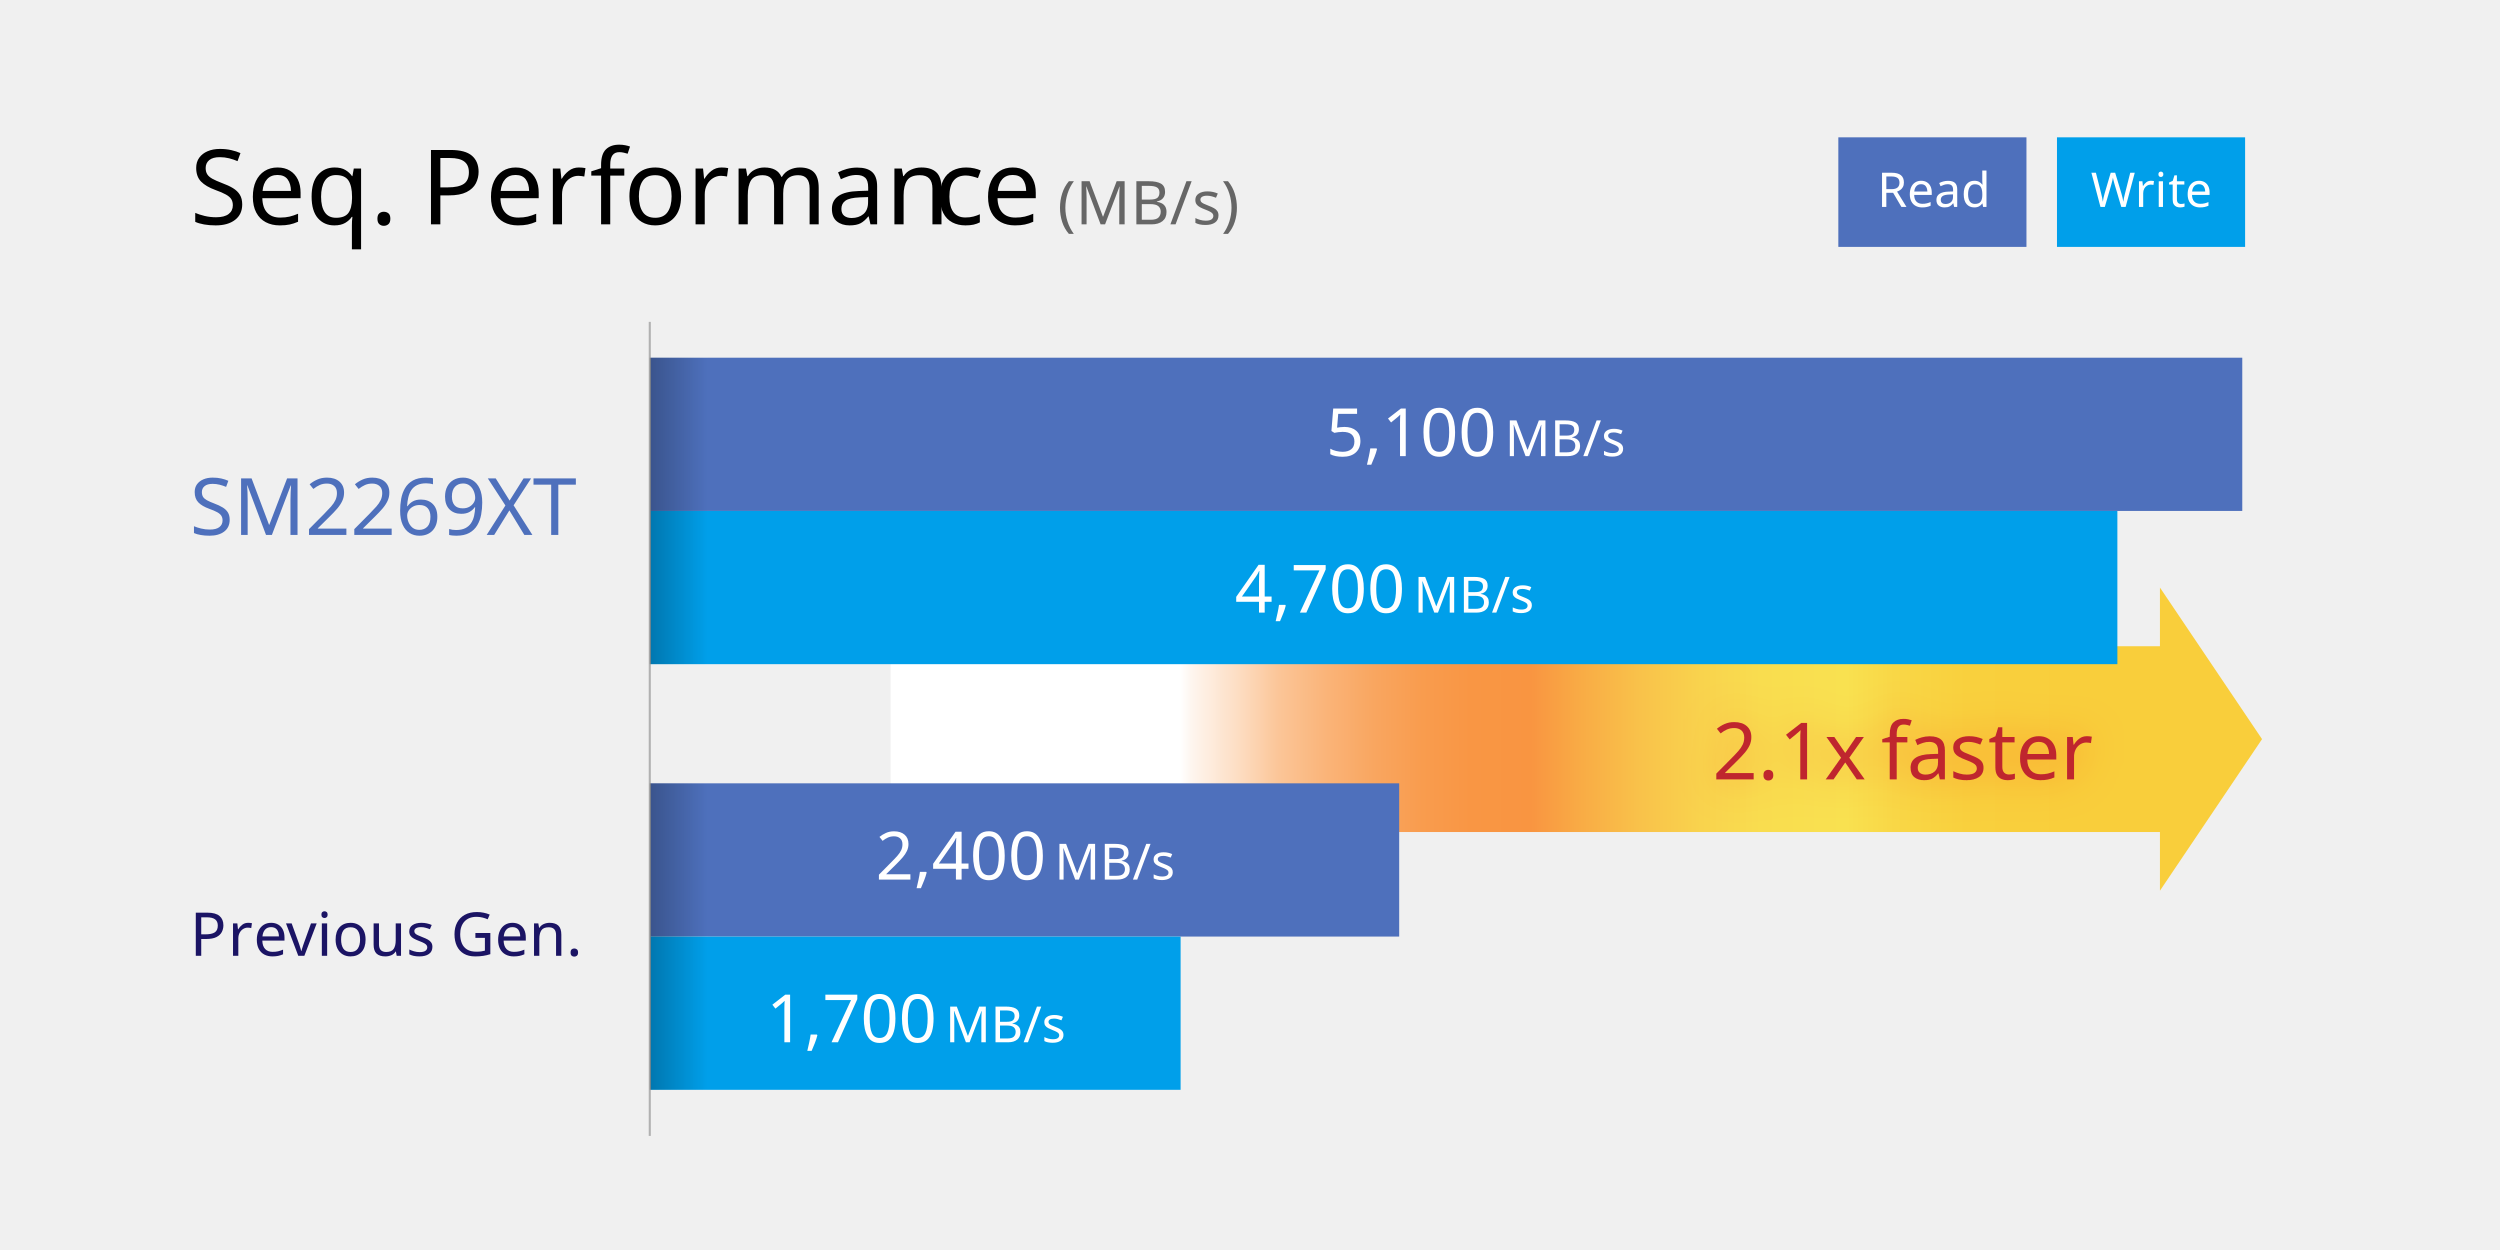
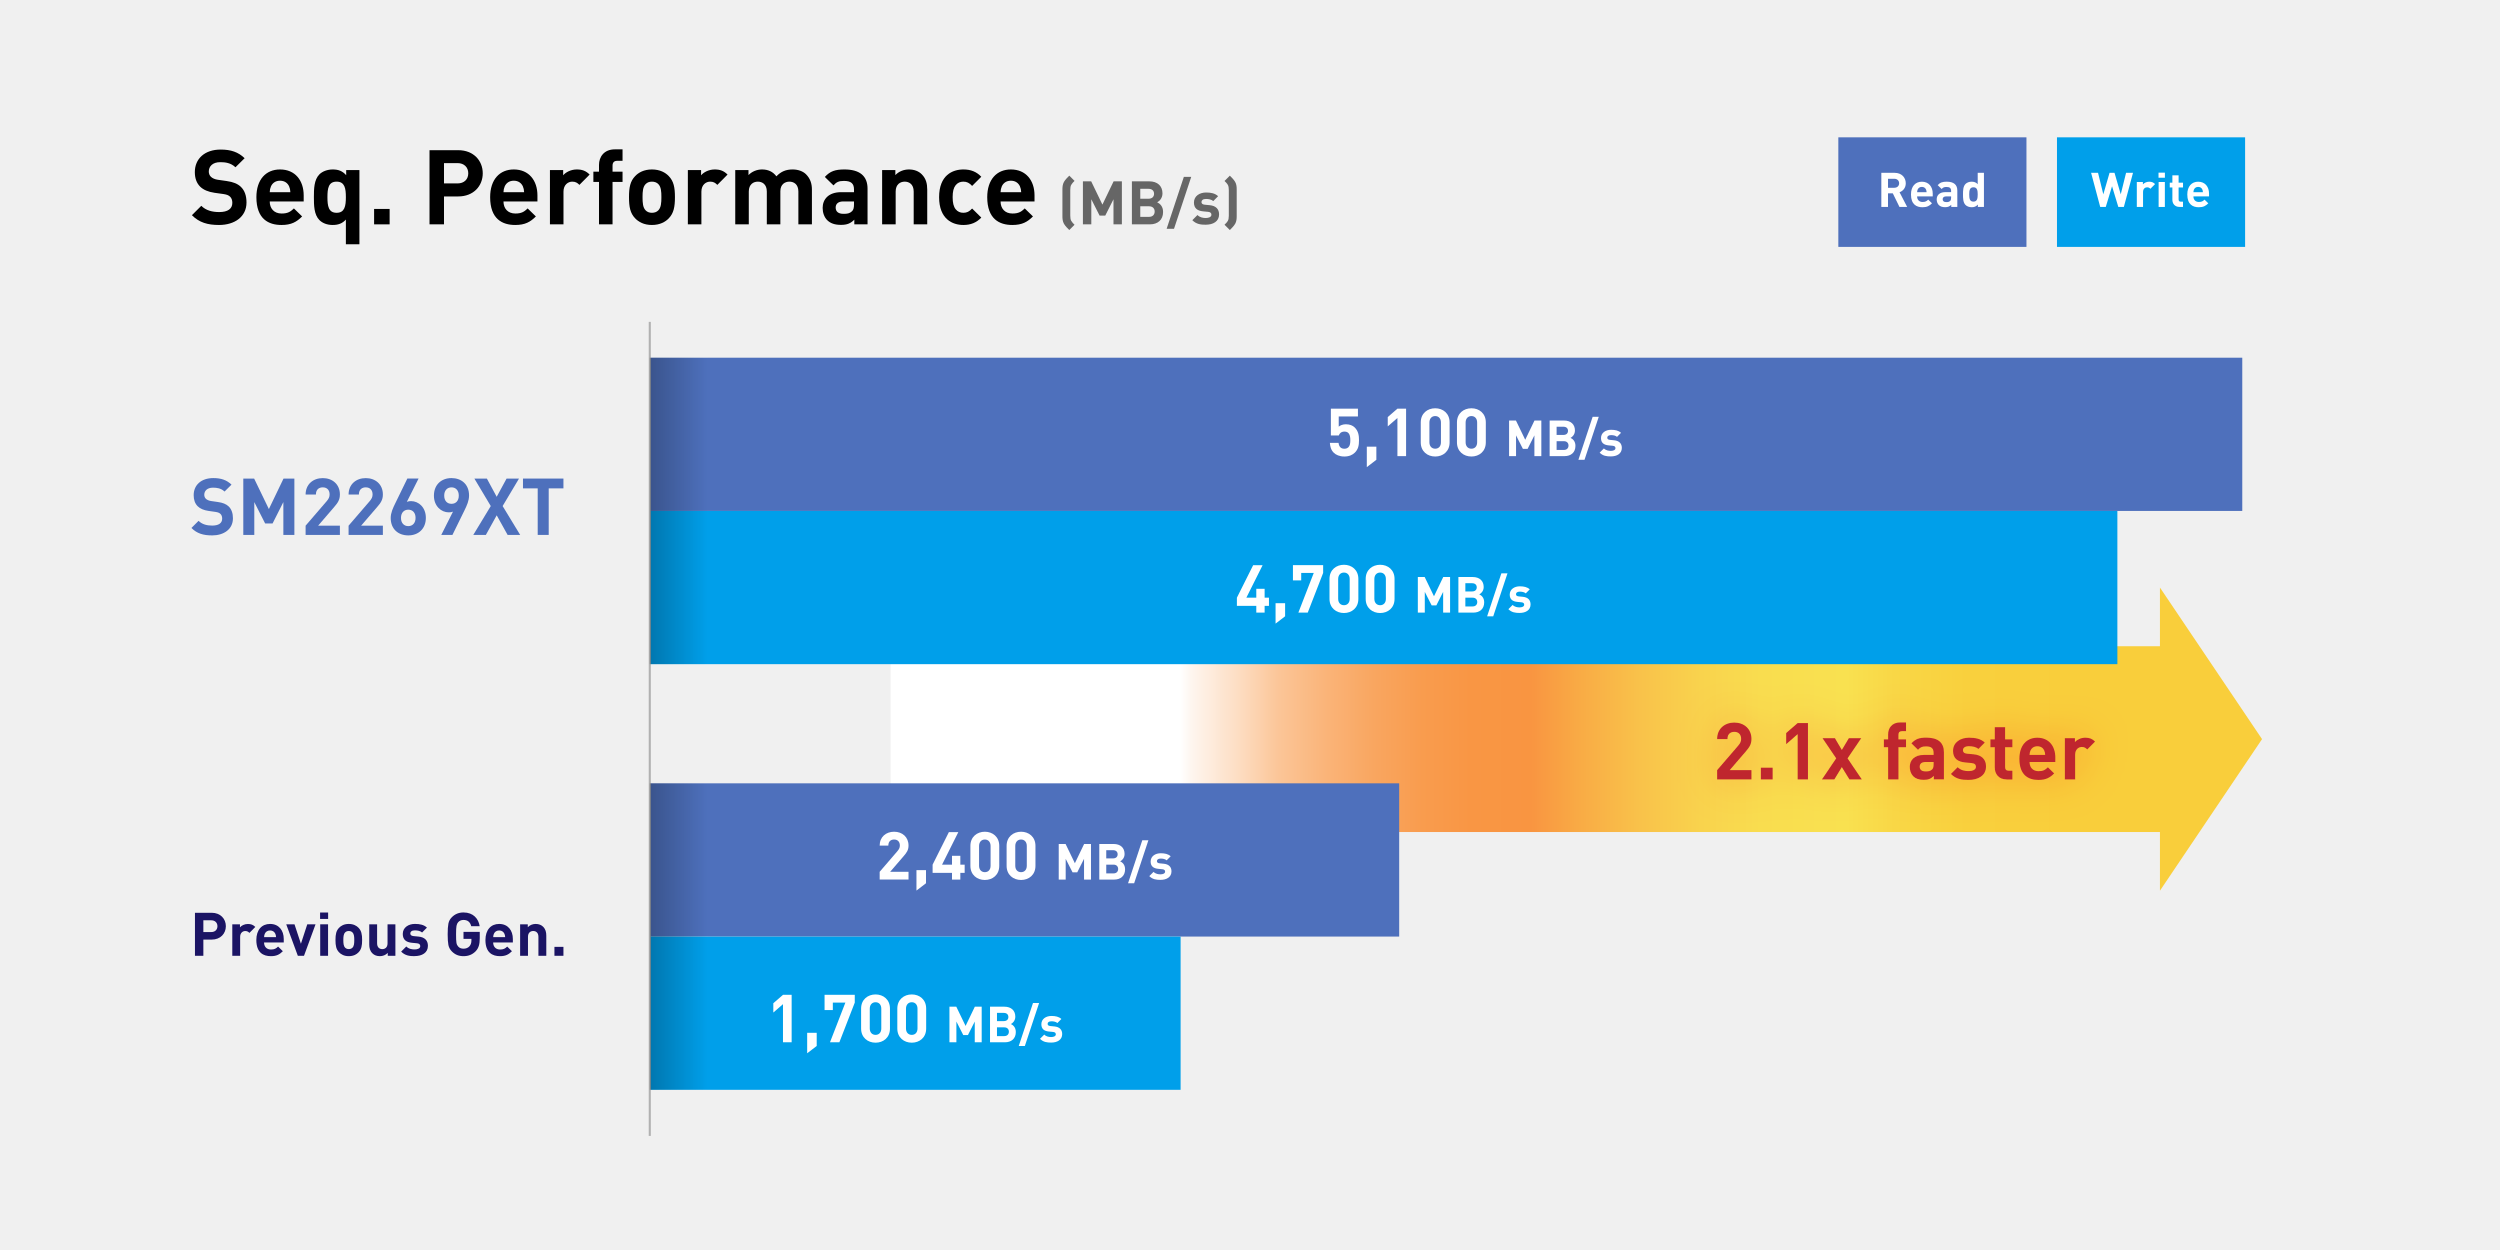
<svg xmlns="http://www.w3.org/2000/svg" xmlns:xlink="http://www.w3.org/1999/xlink" viewBox="0 0 1200 600">
  <defs>
-     <style>.cls-1{letter-spacing:-.02em;}.cls-1,.cls-2,.cls-3,.cls-4{font-size:50px;}.cls-5{fill:#666;}.cls-5,.cls-6{font-size:29px;}.cls-7{letter-spacing:-.01em;}.cls-8{letter-spacing:0em;}.cls-9{fill:url(#linear-gradient);}.cls-10{fill:#009fea;}.cls-11,.cls-12{fill:#4e70bc;}.cls-13{letter-spacing:-.03em;}.cls-14{fill:#bf272d;filter:url(#outer-glow-3);}.cls-14,.cls-15,.cls-16,.cls-17,.cls-12,.cls-6{font-family:DINPro-Bold, DINPro;}.cls-14,.cls-12{font-size:38px;}.cls-18{font-size:37.6px;}.cls-19{font-size:32px;}.cls-20{letter-spacing:0em;}.cls-2{letter-spacing:-.02em;}.cls-16,.cls-17{fill:#fff;}.cls-17{font-size:23px;}.cls-21{fill:url(#linear-gradient-4);}.cls-21,.cls-22{mix-blend-mode:multiply;opacity:.25;}.cls-22{fill:url(#linear-gradient-3);}.cls-23{letter-spacing:-.02em;}.cls-24{font-size:24px;}.cls-4{letter-spacing:0em;}.cls-25{fill:url(#linear-gradient-2);}.cls-26{fill:none;stroke:#b1b1b1;stroke-miterlimit:10;}.cls-6{fill:#1b1464;}.cls-27{isolation:isolate;}.cls-28{letter-spacing:0em;}</style>
+     <style>.cls-1{fill:url(#linear-gradient);}.cls-2{fill:#009fea;}.cls-3{fill:#fff;}.cls-4{fill:#666;}.cls-5{fill:#bf272d;}.cls-6{fill:#1b1464;}.cls-7{fill:#4e70bc;}.cls-8{fill:url(#linear-gradient-4);}.cls-8,.cls-9{mix-blend-mode:multiply;opacity:.25;}.cls-9{fill:url(#linear-gradient-3);}.cls-10{fill:url(#linear-gradient-2);}.cls-11{fill:none;stroke:#b1b1b1;stroke-miterlimit:10;}.cls-12{isolation:isolate;}.cls-13{filter:url(#outer-glow-3);}</style>
    <linearGradient id="linear-gradient" x1="415.31" y1="354.78" x2="996.61" y2="354.78" gradientTransform="matrix(1, 0, 0, 1, 0, 0)" gradientUnits="userSpaceOnUse">
      <stop offset=".26" stop-color="#fff" />
      <stop offset=".27" stop-color="#fef5ee" />
      <stop offset=".31" stop-color="#fddcc0" />
      <stop offset=".34" stop-color="#fbc699" />
      <stop offset=".38" stop-color="#fab479" />
      <stop offset=".42" stop-color="#f9a660" />
      <stop offset=".46" stop-color="#f99c4e" />
      <stop offset=".5" stop-color="#f99644" />
      <stop offset=".55" stop-color="#f99541" />
      <stop offset=".59" stop-color="#f9ab45" />
      <stop offset=".64" stop-color="#f9c24a" />
      <stop offset=".69" stop-color="#f9d34d" />
      <stop offset=".74" stop-color="#f9dd4f" />
      <stop offset=".81" stop-color="#f9e150" />
      <stop offset=".85" stop-color="#f9d746" />
      <stop offset=".91" stop-color="#f9d03d" />
      <stop offset="1" stop-color="#f9ce3b" />
    </linearGradient>
    <linearGradient id="linear-gradient-2" x1="683.82" y1="354.78" x2="1015.44" y2="354.78" xlink:href="#linear-gradient" />
    <filter id="outer-glow-3" filterUnits="userSpaceOnUse">
      <feOffset dx="0" dy="0" />
      <feGaussianBlur result="blur" stdDeviation="10" />
      <feFlood flood-color="red" flood-opacity=".3" />
      <feComposite in2="blur" operator="in" />
      <feComposite in="SourceGraphic" />
    </filter>
    <linearGradient id="linear-gradient-3" x1="311.89" y1="245.25" x2="339.55" y2="245.25" gradientTransform="matrix(1, 0, 0, 1, 0, 0)" gradientUnits="userSpaceOnUse">
      <stop offset="0" stop-color="#000" />
      <stop offset="1" stop-color="#fff" />
    </linearGradient>
    <linearGradient id="linear-gradient-4" y1="449.56" y2="449.56" xlink:href="#linear-gradient-3" />
  </defs>
-   <g class="cls-27">
+   <g class="cls-12">
    <g id="Layer_1">
-       <rect class="cls-9" x="427.49" y="310.19" width="614.75" height="89.18" />
-       <polygon class="cls-25" points="1085.78 354.78 1036.77 427.54 1036.77 282.02 1085.78 354.78" />
-       <rect class="cls-11" x="311.89" y="171.7" width="764.4" height="73.55" />
-       <rect class="cls-11" x="882.4" y="65.92" width="90.3" height="52.59" />
-       <rect class="cls-10" x="311.89" y="245.25" width="704.45" height="73.55" />
-       <rect class="cls-11" x="311.89" y="376" width="359.72" height="73.55" />
-       <rect class="cls-10" x="311.89" y="449.56" width="254.8" height="73.55" />
-       <text class="cls-15" transform="translate(91.17 107.69)">
-         <tspan class="cls-3" x="0" y="0">Seq. </tspan>
-         <tspan class="cls-4" x="110.85" y="0">P</tspan>
-         <tspan class="cls-3" x="141.75" y="0">er</tspan>
-         <tspan class="cls-2" x="191.9" y="0">f</tspan>
-         <tspan class="cls-3" x="208.2" y="0">orman</tspan>
-         <tspan class="cls-1" x="357.25" y="0">c</tspan>
-         <tspan class="cls-3" x="380.34" y="0">e</tspan>
-         <tspan class="cls-18" x="407.74" y="0"> </tspan>
-         <tspan class="cls-5" x="416.47" y="0">(MB/s)</tspan>
-       </text>
-       <text class="cls-12" transform="translate(91.17 256.77)">
-         <tspan x="0" y="0">SM2269XT</tspan>
-       </text>
-       <text class="cls-6" transform="translate(91.17 458.78)">
-         <tspan x="0" y="0">P</tspan>
-         <tspan class="cls-13" x="18.21" y="0">r</tspan>
-         <tspan class="cls-7" x="30.51" y="0">e</tspan>
-         <tspan x="46.11" y="0">vious Gen.</tspan>
-       </text>
-       <text class="cls-14" transform="translate(821.99 374.12)">
-         <tspan x="0" y="0">2.1x </tspan>
-         <tspan class="cls-23" x="80.94" y="0">f</tspan>
-         <tspan x="93.33" y="0">a</tspan>
-         <tspan class="cls-28" x="113.62" y="0">s</tspan>
-         <tspan class="cls-20" x="132.28" y="0">t</tspan>
-         <tspan x="145.54" y="0">er</tspan>
-       </text>
-       <text class="cls-16" transform="translate(636.52 218.94)">
-         <tspan class="cls-19" x="0" y="0">5,100 </tspan>
-         <tspan class="cls-24" x="85.86" y="0">MB/s</tspan>
-       </text>
-       <text class="cls-16" transform="translate(592.71 294.06)">
-         <tspan class="cls-19" x="0" y="0">4,700 </tspan>
-         <tspan class="cls-24" x="85.86" y="0">MB/s</tspan>
-       </text>
-       <text class="cls-16" transform="translate(420.35 422.2)">
-         <tspan class="cls-19" x="0" y="0">2,400 </tspan>
-         <tspan class="cls-24" x="85.86" y="0">MB/s</tspan>
-       </text>
-       <text class="cls-16" transform="translate(367.89 500.3)">
-         <tspan class="cls-19" x="0" y="0">1,700 </tspan>
-         <tspan class="cls-24" x="85.86" y="0">MB/s</tspan>
-       </text>
-       <line class="cls-26" x1="311.89" y1="154.49" x2="311.89" y2="545.24" />
-       <text class="cls-17" transform="translate(901.14 99.33)">
-         <tspan x="0" y="0">Read</tspan>
-       </text>
-       <rect class="cls-10" x="987.35" y="65.92" width="90.3" height="52.59" />
-       <text class="cls-17" transform="translate(1003.59 99.33)">
-         <tspan x="0" y="0">Wri</tspan>
-         <tspan class="cls-8" x="37.19" y="0">t</tspan>
-         <tspan x="45.22" y="0">e</tspan>
-       </text>
-       <rect class="cls-22" x="311.89" y="171.7" width="27.66" height="147.1" />
-       <rect class="cls-21" x="311.89" y="376" width="27.66" height="147.1" />
+       <rect class="cls-1" x="427.49" y="310.19" width="614.75" height="89.18" />
+       <polygon class="cls-10" points="1085.78 354.78 1036.77 427.54 1036.77 282.02 1085.78 354.78" />
+       <rect class="cls-7" x="311.89" y="171.7" width="764.4" height="73.55" />
+       <rect class="cls-7" x="882.4" y="65.92" width="90.3" height="52.59" />
+       <rect class="cls-2" x="311.89" y="245.25" width="704.45" height="73.55" />
+       <rect class="cls-7" x="311.89" y="376" width="359.72" height="73.55" />
+       <rect class="cls-2" x="311.89" y="449.56" width="254.8" height="73.55" />
+       <g>
+         <path d="M105.12,107.99c-5.4,0-9.5-1.15-13-4.7l4.5-4.5c2.25,2.25,5.3,3,8.6,3,4.1,0,6.3-1.55,6.3-4.4,0-1.25-.35-2.3-1.1-3-.7-.65-1.5-1-3.15-1.25l-4.3-.6c-3.05-.45-5.3-1.4-6.9-2.95-1.7-1.7-2.55-4-2.55-7,0-6.35,4.7-10.8,12.4-10.8,4.9,0,8.45,1.2,11.5,4.15l-4.4,4.35c-2.25-2.15-4.95-2.45-7.3-2.45-3.7,0-5.5,2.05-5.5,4.5,0,.9,.3,1.85,1.05,2.55,.7,.65,1.85,1.2,3.3,1.4l4.2,.6c3.25,.45,5.3,1.35,6.8,2.75,1.9,1.8,2.75,4.4,2.75,7.55,0,6.9-5.75,10.8-13.2,10.8Z" />
+         <path d="M129.47,96.69c0,3.35,2.05,5.8,5.7,5.8,2.85,0,4.25-.8,5.9-2.45l3.95,3.85c-2.65,2.65-5.2,4.1-9.9,4.1-6.15,0-12.05-2.8-12.05-13.35,0-8.5,4.6-13.3,11.35-13.3,7.25,0,11.35,5.3,11.35,12.45v2.9h-16.3Zm9.3-7.25c-.7-1.55-2.15-2.7-4.35-2.7s-3.65,1.15-4.35,2.7c-.4,.95-.55,1.65-.6,2.8h9.9c-.05-1.15-.2-1.85-.6-2.8Z" />
+         <path d="M166.02,117.24v-11.85c-1.7,1.9-3.7,2.6-6.35,2.6s-4.9-.9-6.35-2.35c-2.6-2.6-2.65-7.1-2.65-11s.05-8.35,2.65-10.95c1.45-1.45,3.85-2.35,6.4-2.35,2.75,0,4.65,.75,6.45,2.75v-2.45h6.35v35.6h-6.5Zm-4.45-30.05c-3.9,0-4.4,3.2-4.4,7.45s.5,7.5,4.4,7.5,4.45-3.25,4.45-7.5-.55-7.45-4.45-7.45Z" />
+         <path d="M179.57,107.69v-7.4h7.45v7.4h-7.45Z" />
+         <path d="M219.97,94.29h-6.85v13.4h-6.95v-35.6h13.8c7.35,0,11.75,5.05,11.75,11.1s-4.4,11.1-11.75,11.1Zm-.35-16h-6.5v9.75h6.5c3.15,0,5.15-1.95,5.15-4.85s-2-4.9-5.15-4.9Z" />
+         <path d="M241.67,96.69c0,3.35,2.05,5.8,5.7,5.8,2.85,0,4.25-.8,5.9-2.45l3.95,3.85c-2.65,2.65-5.2,4.1-9.9,4.1-6.15,0-12.05-2.8-12.05-13.35,0-8.5,4.6-13.3,11.35-13.3,7.25,0,11.35,5.3,11.35,12.45v2.9h-16.3Zm9.3-7.25c-.7-1.55-2.15-2.7-4.35-2.7s-3.65,1.15-4.35,2.7c-.4,.95-.55,1.65-.6,2.8h9.9c-.05-1.15-.2-1.85-.6-2.8Z" />
+         <path d="M278.12,88.74c-1-1-1.85-1.55-3.45-1.55-2,0-4.2,1.5-4.2,4.8v15.7h-6.5v-26.05h6.35v2.5c1.25-1.5,3.75-2.8,6.55-2.8,2.55,0,4.35,.65,6.15,2.45l-4.9,4.95Z" />
+         <path d="M294.02,87.34v20.35h-6.5v-20.35h-2.7v-4.95h2.7v-3.25c0-3.7,2.3-7.45,7.6-7.45h3.7v5.5h-2.55c-1.55,0-2.25,.85-2.25,2.35v2.85h4.8v4.95h-4.8Z" />
+         <path d="M321.02,104.79c-1.6,1.7-4.25,3.2-8.1,3.2s-6.45-1.5-8.05-3.2c-2.35-2.45-2.95-5.4-2.95-10.15s.6-7.65,2.95-10.1c1.6-1.7,4.2-3.2,8.05-3.2s6.5,1.5,8.1,3.2c2.35,2.45,2.95,5.4,2.95,10.1s-.6,7.7-2.95,10.15Zm-5.05-16.45c-.75-.75-1.75-1.15-3.05-1.15s-2.25,.4-3,1.15c-1.35,1.35-1.5,3.6-1.5,6.3s.15,5,1.5,6.35c.75,.75,1.7,1.15,3,1.15s2.3-.4,3.05-1.15c1.35-1.35,1.5-3.65,1.5-6.35s-.15-4.95-1.5-6.3Z" />
+         <path d="M344.32,88.74c-1-1-1.85-1.55-3.45-1.55-2,0-4.2,1.5-4.2,4.8v15.7h-6.5v-26.05h6.35v2.5c1.25-1.5,3.75-2.8,6.55-2.8,2.55,0,4.35,.65,6.15,2.45l-4.9,4.95Z" />
+         <path d="M383.22,107.69v-15.75c0-3.55-2.25-4.75-4.3-4.75s-4.35,1.2-4.35,4.6v15.9h-6.5v-15.75c0-3.55-2.25-4.75-4.3-4.75s-4.35,1.2-4.35,4.75v15.75h-6.5v-26.05h6.35v2.4c1.7-1.75,4.1-2.7,6.5-2.7,2.9,0,5.25,1.05,6.9,3.3,2.2-2.3,4.55-3.3,7.8-3.3,2.6,0,4.95,.85,6.4,2.3,2.1,2.1,2.85,4.55,2.85,7.4v16.65h-6.5Z" />
+         <path d="M410.07,107.69v-2.25c-1.75,1.75-3.4,2.5-6.4,2.5s-5.1-.75-6.65-2.3c-1.4-1.45-2.15-3.55-2.15-5.85,0-4.15,2.85-7.55,8.9-7.55h6.15v-1.3c0-2.85-1.4-4.1-4.85-4.1-2.5,0-3.65,.6-5,2.15l-4.15-4.05c2.55-2.8,5.05-3.6,9.4-3.6,7.3,0,11.1,3.1,11.1,9.2v17.15h-6.35Zm-.15-11h-5.15c-2.35,0-3.65,1.1-3.65,2.95s1.2,3,3.75,3c1.8,0,2.95-.15,4.1-1.25,.7-.65,.95-1.7,.95-3.3v-1.4Z" />
+         <path d="M438.57,107.69v-15.75c0-3.55-2.25-4.75-4.3-4.75s-4.35,1.2-4.35,4.75v15.75h-6.5v-26.05h6.35v2.4c1.7-1.8,4.1-2.7,6.5-2.7,2.6,0,4.7,.85,6.15,2.3,2.1,2.1,2.65,4.55,2.65,7.4v16.65h-6.5Z" />
+         <path d="M462.42,107.99c-5.2,0-11.65-2.8-11.65-13.35s6.45-13.3,11.65-13.3c3.6,0,6.3,1.1,8.6,3.5l-4.4,4.4c-1.35-1.45-2.5-2.05-4.2-2.05-1.55,0-2.75,.55-3.7,1.7-1,1.25-1.45,3-1.45,5.75s.45,4.55,1.45,5.8c.95,1.15,2.15,1.7,3.7,1.7,1.7,0,2.85-.6,4.2-2.05l4.4,4.35c-2.3,2.4-5,3.55-8.6,3.55Z" />
+         <path d="M480.27,96.69c0,3.35,2.05,5.8,5.7,5.8,2.85,0,4.25-.8,5.9-2.45l3.95,3.85c-2.65,2.65-5.2,4.1-9.9,4.1-6.15,0-12.05-2.8-12.05-13.35,0-8.5,4.6-13.3,11.35-13.3,7.25,0,11.35,5.3,11.35,12.45v2.9h-16.3Zm9.3-7.25c-.7-1.55-2.15-2.7-4.35-2.7s-3.65,1.15-4.35,2.7c-.4,.95-.55,1.65-.6,2.8h9.9c-.05-1.15-.2-1.85-.6-2.8Z" />
+         <path class="cls-4" d="M513.26,110.42c-.96-.96-1.88-1.86-2.55-2.99-.67-1.16-.75-2.47-.75-3.74v-12.65c0-1.28,.09-2.58,.75-3.74,.67-1.13,1.59-2.03,2.55-2.99l2.52,2.52c-.7,.7-1.13,1.1-1.62,1.94-.29,.52-.43,1.33-.43,2.44v12.3c0,1.1,.14,1.91,.43,2.44,.49,.84,.93,1.25,1.62,1.94l-2.52,2.52Z" />
+         <path class="cls-4" d="M534.47,107.69v-12.04l-3.94,7.83h-2.73l-3.97-7.83v12.04h-4.03v-20.65h3.97l5.39,11.17,5.37-11.17h3.97v20.65h-4.03Z" />
+         <path class="cls-4" d="M551.95,107.69h-8.64v-20.65h8.3c4.03,0,6.38,2.26,6.38,5.8,0,2.29-1.51,3.77-2.55,4.26,1.25,.58,2.84,1.89,2.84,4.64,0,3.86-2.64,5.95-6.32,5.95Zm-.67-17.06h-3.95v4.76h3.95c1.71,0,2.67-.96,2.67-2.38s-.96-2.38-2.67-2.38Zm.26,8.38h-4.21v5.08h4.21c1.83,0,2.7-1.16,2.7-2.55s-.87-2.52-2.7-2.52Z" />
+         <path class="cls-4" d="M563.52,109.84h-3.54l8.27-24.95h3.54l-8.27,24.95Z" />
+         <path class="cls-4" d="M578.75,107.87c-2.38,0-4.53-.26-6.44-2.18l2.47-2.47c1.25,1.25,2.87,1.42,4.03,1.42,1.31,0,2.67-.44,2.67-1.57,0-.75-.41-1.28-1.6-1.39l-2.38-.23c-2.73-.26-4.41-1.45-4.41-4.24,0-3.13,2.76-4.81,5.83-4.81,2.35,0,4.32,.41,5.77,1.77l-2.32,2.35c-.87-.78-2.2-1.02-3.51-1.02-1.51,0-2.15,.7-2.15,1.45,0,.55,.23,1.19,1.57,1.31l2.38,.23c2.99,.29,4.5,1.89,4.5,4.44,0,3.34-2.84,4.93-6.41,4.93Z" />
+         <path class="cls-4" d="M592.87,107.43c-.67,1.13-1.6,2.03-2.55,2.99l-2.55-2.55c.7-.7,1.13-1.07,1.62-1.91,.29-.52,.44-1.33,.44-2.44v-12.3c0-1.1-.15-1.91-.44-2.44-.49-.84-.93-1.22-1.62-1.91l2.55-2.55c.96,.96,1.89,1.86,2.55,2.99,.67,1.16,.75,2.47,.75,3.74v12.65c0,1.28-.09,2.58-.75,3.74Z" />
+       </g>
+       <g>
+         <path class="cls-7" d="M101.77,256.99c-4.1,0-7.22-.87-9.88-3.57l3.42-3.42c1.71,1.71,4.03,2.28,6.54,2.28,3.12,0,4.79-1.18,4.79-3.34,0-.95-.27-1.75-.84-2.28-.53-.49-1.14-.76-2.39-.95l-3.27-.46c-2.32-.34-4.03-1.06-5.24-2.24-1.29-1.29-1.94-3.04-1.94-5.32,0-4.83,3.57-8.21,9.42-8.21,3.72,0,6.42,.91,8.74,3.15l-3.34,3.31c-1.71-1.63-3.76-1.86-5.55-1.86-2.81,0-4.18,1.56-4.18,3.42,0,.68,.23,1.41,.8,1.94,.53,.49,1.41,.91,2.51,1.06l3.19,.46c2.47,.34,4.03,1.03,5.17,2.09,1.44,1.37,2.09,3.34,2.09,5.74,0,5.24-4.37,8.21-10.03,8.21Z" />
+         <path class="cls-7" d="M136.01,256.77v-15.77l-5.17,10.26h-3.57l-5.21-10.26v15.77h-5.28v-27.05h5.21l7.07,14.63,7.03-14.63h5.21v27.05h-5.28Z" />
+         <path class="cls-7" d="M146.69,256.77v-4.45l10.11-11.74c.99-1.18,1.41-2.01,1.41-3.27,0-2.01-1.18-3.38-3.27-3.38-1.63,0-3.31,.84-3.31,3.46h-4.94c0-4.94,3.61-7.9,8.25-7.9s8.21,3,8.21,7.86c0,2.62-1.03,4.03-2.89,6.19l-7.56,8.78h10.45v4.45h-16.45Z" />
+         <path class="cls-7" d="M167.32,256.77v-4.45l10.11-11.74c.99-1.18,1.41-2.01,1.41-3.27,0-2.01-1.18-3.38-3.27-3.38-1.63,0-3.31,.84-3.31,3.46h-4.94c0-4.94,3.61-7.9,8.25-7.9s8.21,3,8.21,7.86c0,2.62-1.03,4.03-2.89,6.19l-7.56,8.78h10.45v4.45h-16.45Z" />
+         <path class="cls-7" d="M195.97,256.99c-4.79,0-8.43-3-8.43-8.36,0-2.47,1.06-4.75,2.28-7.22l5.7-11.7h5.39l-5.62,11.17c.65-.27,1.37-.34,2.01-.34,3.65,0,7.11,3,7.11,8.02,0,5.32-3.65,8.43-8.43,8.43Zm0-12.35c-2.01,0-3.5,1.44-3.5,3.95s1.48,3.95,3.5,3.95,3.5-1.44,3.5-3.95-1.41-3.95-3.5-3.95Z" />
+         <path class="cls-7" d="M222.91,245.06l-5.74,11.7h-5.36l5.62-11.17c-.65,.27-1.37,.34-2.01,.34-3.65,0-7.14-3-7.14-8.02,0-5.32,3.65-8.43,8.43-8.43s8.44,3,8.44,8.36c0,2.47-1.03,4.75-2.24,7.22Zm-6.19-11.13c-2.01,0-3.5,1.44-3.5,3.95s1.41,3.95,3.5,3.95,3.5-1.44,3.5-3.95-1.48-3.95-3.5-3.95Z" />
+         <path class="cls-7" d="M243.66,256.77l-5.24-9.42-5.21,9.42h-6.04l8.4-13.87-7.87-13.18h6l4.71,8.74,4.75-8.74h5.96l-7.86,13.18,8.43,13.87h-6.04Z" />
+         <path class="cls-7" d="M263.38,234.42v22.34h-5.28v-22.34h-7.07v-4.71h19.42v4.71h-7.07Z" />
+       </g>
+       <g>
+         <path class="cls-6" d="M101.58,451.01h-3.97v7.77h-4.03v-20.65h8.01c4.26,0,6.82,2.93,6.82,6.44s-2.55,6.44-6.82,6.44Zm-.2-9.28h-3.77v5.66h3.77c1.83,0,2.99-1.13,2.99-2.81s-1.16-2.84-2.99-2.84Z" />
+         <path class="cls-6" d="M119.71,447.79c-.58-.58-1.07-.9-2-.9-1.16,0-2.44,.87-2.44,2.79v9.11h-3.77v-15.11h3.68v1.45c.72-.87,2.17-1.62,3.8-1.62,1.48,0,2.52,.38,3.57,1.42l-2.84,2.87Z" />
+         <path class="cls-6" d="M126.75,452.4c0,1.94,1.19,3.37,3.31,3.37,1.65,0,2.47-.46,3.42-1.42l2.29,2.23c-1.54,1.54-3.02,2.38-5.74,2.38-3.57,0-6.99-1.62-6.99-7.75,0-4.93,2.67-7.72,6.58-7.72,4.21,0,6.58,3.08,6.58,7.22v1.68h-9.46Zm5.4-4.21c-.41-.9-1.25-1.57-2.52-1.57s-2.12,.67-2.52,1.57c-.23,.55-.32,.96-.35,1.62h5.74c-.03-.67-.12-1.07-.35-1.62Z" />
+         <path class="cls-6" d="M145.92,458.78h-2.96l-5.57-15.11h3.97l3.08,9.34,3.05-9.34h3.97l-5.54,15.11Z" />
+         <path class="cls-6" d="M153.64,441.09v-3.08h3.86v3.08h-3.86Zm.06,17.69v-15.11h3.77v15.11h-3.77Z" />
+         <path class="cls-6" d="M172.11,457.1c-.93,.99-2.46,1.86-4.7,1.86s-3.74-.87-4.67-1.86c-1.36-1.42-1.71-3.13-1.71-5.89s.35-4.44,1.71-5.86c.93-.99,2.44-1.86,4.67-1.86s3.77,.87,4.7,1.86c1.36,1.42,1.71,3.13,1.71,5.86s-.35,4.47-1.71,5.89Zm-2.93-9.54c-.43-.44-1.01-.67-1.77-.67s-1.31,.23-1.74,.67c-.78,.78-.87,2.09-.87,3.65s.09,2.9,.87,3.68c.44,.43,.99,.67,1.74,.67s1.33-.23,1.77-.67c.78-.78,.87-2.12,.87-3.68s-.09-2.87-.87-3.65Z" />
+         <path class="cls-6" d="M186.12,458.78v-1.39c-.99,1.04-2.38,1.57-3.77,1.57-1.51,0-2.73-.49-3.57-1.33-1.22-1.22-1.54-2.64-1.54-4.29v-9.66h3.77v9.14c0,2.06,1.3,2.76,2.49,2.76s2.52-.7,2.52-2.76v-9.14h3.77v15.11h-3.68Z" />
+         <path class="cls-6" d="M198.99,458.96c-2.38,0-4.53-.26-6.44-2.18l2.47-2.47c1.25,1.25,2.87,1.42,4.03,1.42,1.31,0,2.67-.44,2.67-1.57,0-.75-.41-1.28-1.6-1.39l-2.38-.23c-2.73-.26-4.41-1.45-4.41-4.24,0-3.13,2.76-4.82,5.83-4.82,2.35,0,4.32,.41,5.77,1.77l-2.32,2.35c-.87-.78-2.2-1.02-3.51-1.02-1.51,0-2.15,.7-2.15,1.45,0,.55,.23,1.19,1.57,1.3l2.38,.23c2.99,.29,4.5,1.89,4.5,4.44,0,3.34-2.84,4.93-6.41,4.93Z" />
+         <path class="cls-6" d="M228.31,456.61c-1.6,1.62-3.51,2.35-5.83,2.35s-4.06-.75-5.57-2.26c-.9-.9-1.45-1.94-1.68-3.1s-.35-2.87-.35-5.13,.12-3.97,.35-5.13c.23-1.19,.78-2.2,1.68-3.1,1.51-1.51,3.36-2.26,5.57-2.26,4.7,0,7.22,3.02,7.77,6.61h-4.06c-.49-2-1.71-3.02-3.71-3.02-1.07,0-1.94,.38-2.58,1.1-.75,.96-.99,1.71-.99,5.8s.17,4.87,.99,5.83c.61,.72,1.48,1.07,2.58,1.07,1.19,0,2.15-.38,2.87-1.16,.61-.7,.93-1.62,.93-2.76v-.78h-3.8v-3.37h7.8v3.02c0,3.02-.55,4.79-1.97,6.29Z" />
+         <path class="cls-6" d="M236.72,452.4c0,1.94,1.19,3.37,3.31,3.37,1.65,0,2.47-.46,3.42-1.42l2.29,2.23c-1.54,1.54-3.02,2.38-5.74,2.38-3.57,0-6.99-1.62-6.99-7.75,0-4.93,2.67-7.72,6.58-7.72,4.21,0,6.58,3.08,6.58,7.22v1.68h-9.46Zm5.4-4.21c-.41-.9-1.25-1.57-2.52-1.57s-2.12,.67-2.52,1.57c-.23,.55-.32,.96-.35,1.62h5.74c-.03-.67-.12-1.07-.35-1.62Z" />
+         <path class="cls-6" d="M258.44,458.78v-9.14c0-2.06-1.3-2.76-2.49-2.76s-2.52,.7-2.52,2.76v9.14h-3.77v-15.11h3.68v1.39c.99-1.04,2.38-1.57,3.77-1.57,1.51,0,2.73,.49,3.57,1.33,1.22,1.22,1.54,2.64,1.54,4.29v9.66h-3.77Z" />
+         <path class="cls-6" d="M266.13,458.78v-4.29h4.32v4.29h-4.32Z" />
+       </g>
+       <g class="cls-13">
+         <path class="cls-5" d="M824.23,374.12v-4.45l10.11-11.74c.99-1.18,1.41-2.01,1.41-3.27,0-2.01-1.18-3.38-3.27-3.38-1.63,0-3.31,.84-3.31,3.46h-4.94c0-4.94,3.61-7.9,8.25-7.9s8.21,3,8.21,7.86c0,2.62-1.03,4.03-2.89,6.19l-7.56,8.78h10.45v4.45h-16.45Z" />
+         <path class="cls-5" d="M845.21,374.12v-5.62h5.66v5.62h-5.66Z" />
+         <path class="cls-5" d="M862.88,374.12v-21.73l-5.51,4.79v-5.32l5.51-4.79h4.94v27.05h-4.94Z" />
+         <path class="cls-5" d="M887.73,374.12l-3.65-5.93-3.61,5.93h-5.93l6.84-10.11-6.57-9.69h5.93l3.34,5.66,3.38-5.66h5.93l-6.57,9.69,6.84,10.11h-5.93Z" />
+         <path class="cls-5" d="M911.25,358.66v15.46h-4.94v-15.46h-2.05v-3.76h2.05v-2.47c0-2.81,1.75-5.66,5.77-5.66h2.81v4.18h-1.94c-1.18,0-1.71,.65-1.71,1.79v2.17h3.65v3.76h-3.65Z" />
+         <path class="cls-5" d="M928.24,374.12v-1.71c-1.33,1.33-2.58,1.9-4.86,1.9s-3.88-.57-5.05-1.75c-1.06-1.1-1.63-2.7-1.63-4.45,0-3.15,2.17-5.74,6.76-5.74h4.67v-.99c0-2.17-1.06-3.12-3.68-3.12-1.9,0-2.77,.46-3.8,1.63l-3.15-3.08c1.94-2.13,3.84-2.74,7.14-2.74,5.55,0,8.43,2.36,8.43,6.99v13.03h-4.83Zm-.11-8.36h-3.91c-1.79,0-2.77,.84-2.77,2.24s.91,2.28,2.85,2.28c1.37,0,2.24-.11,3.12-.95,.53-.49,.72-1.29,.72-2.51v-1.06Z" />
+         <path class="cls-5" d="M944.88,374.35c-3.12,0-5.93-.34-8.43-2.85l3.23-3.23c1.63,1.63,3.76,1.86,5.28,1.86,1.71,0,3.5-.57,3.5-2.05,0-.99-.53-1.67-2.09-1.82l-3.12-.3c-3.57-.34-5.78-1.9-5.78-5.55,0-4.1,3.61-6.31,7.64-6.31,3.08,0,5.66,.53,7.56,2.32l-3.04,3.08c-1.14-1.03-2.89-1.33-4.6-1.33-1.98,0-2.81,.91-2.81,1.9,0,.72,.3,1.56,2.05,1.71l3.12,.3c3.91,.38,5.89,2.47,5.89,5.81,0,4.37-3.72,6.46-8.4,6.46Z" />
+         <path class="cls-5" d="M963.24,374.12c-4.03,0-5.74-2.85-5.74-5.66v-9.8h-2.09v-3.76h2.09v-5.85h4.94v5.85h3.5v3.76h-3.5v9.5c0,1.14,.53,1.79,1.71,1.79h1.79v4.18h-2.7Z" />
+         <path class="cls-5" d="M974.18,365.76c0,2.55,1.56,4.41,4.33,4.41,2.17,0,3.23-.61,4.48-1.86l3,2.93c-2.01,2.01-3.95,3.12-7.52,3.12-4.67,0-9.16-2.13-9.16-10.14,0-6.46,3.5-10.11,8.62-10.11,5.51,0,8.62,4.03,8.62,9.46v2.2h-12.39Zm7.07-5.51c-.53-1.18-1.63-2.05-3.31-2.05s-2.77,.87-3.31,2.05c-.3,.72-.42,1.25-.46,2.13h7.52c-.04-.87-.15-1.41-.46-2.13Z" />
+         <path class="cls-5" d="M1001.88,359.72c-.76-.76-1.41-1.18-2.62-1.18-1.52,0-3.19,1.14-3.19,3.65v11.93h-4.94v-19.79h4.83v1.9c.95-1.14,2.85-2.13,4.98-2.13,1.94,0,3.31,.49,4.67,1.86l-3.72,3.76Z" />
+       </g>
+       <g>
+         <path class="cls-3" d="M650.31,217.27c-1.02,1.02-2.66,1.86-5.02,1.86s-4.1-.83-5.09-1.82c-1.41-1.41-1.73-3.07-1.86-4.74h4.16c.22,1.79,1.06,2.82,2.78,2.82,.8,0,1.47-.22,1.98-.74,.74-.74,.9-1.95,.9-3.39,0-2.62-.77-4.1-2.78-4.1-1.7,0-2.46,.96-2.75,1.86h-3.81v-12.86h12.99v3.74h-9.22v4.9c.61-.58,1.89-1.15,3.42-1.15,1.89,0,3.33,.61,4.26,1.54,1.79,1.79,2.05,3.94,2.05,6.08,0,2.56-.35,4.35-2.02,6.02Z" />
+         <path class="cls-3" d="M656.07,224.22v-9.82h4.58v6.3l-4.58,3.52Z" />
+         <path class="cls-3" d="M670.76,218.94v-18.3l-4.64,4.03v-4.48l4.64-4.03h4.16v22.78h-4.16Z" />
+         <path class="cls-3" d="M688.9,219.13c-3.71,0-6.94-2.43-6.94-6.78v-9.6c0-4.35,3.23-6.78,6.94-6.78s6.91,2.43,6.91,6.78v9.6c0,4.35-3.2,6.78-6.91,6.78Zm2.75-16.32c0-1.92-1.12-3.1-2.75-3.1s-2.78,1.18-2.78,3.1v9.5c0,1.92,1.15,3.07,2.78,3.07s2.75-1.15,2.75-3.07v-9.5Z" />
+         <path class="cls-3" d="M706.28,219.13c-3.71,0-6.94-2.43-6.94-6.78v-9.6c0-4.35,3.23-6.78,6.94-6.78s6.91,2.43,6.91,6.78v9.6c0,4.35-3.2,6.78-6.91,6.78Zm2.75-16.32c0-1.92-1.12-3.1-2.75-3.1s-2.78,1.18-2.78,3.1v9.5c0,1.92,1.15,3.07,2.78,3.07s2.75-1.15,2.75-3.07v-9.5Z" />
+         <path class="cls-3" d="M736.51,218.94v-9.96l-3.26,6.48h-2.26l-3.29-6.48v9.96h-3.34v-17.09h3.29l4.46,9.24,4.44-9.24h3.29v17.09h-3.34Z" />
+         <path class="cls-3" d="M750.98,218.94h-7.15v-17.09h6.86c3.34,0,5.28,1.87,5.28,4.8,0,1.9-1.25,3.12-2.11,3.53,1.03,.48,2.35,1.56,2.35,3.84,0,3.19-2.18,4.92-5.23,4.92Zm-.55-14.11h-3.26v3.94h3.26c1.42,0,2.21-.79,2.21-1.97s-.79-1.97-2.21-1.97Zm.22,6.94h-3.48v4.2h3.48c1.51,0,2.23-.96,2.23-2.11s-.72-2.09-2.23-2.09Z" />
+         <path class="cls-3" d="M760.56,220.71h-2.93l6.84-20.64h2.93l-6.84,20.64Z" />
+         <path class="cls-3" d="M773.16,219.08c-1.97,0-3.74-.22-5.33-1.8l2.04-2.04c1.03,1.03,2.38,1.18,3.34,1.18,1.08,0,2.21-.36,2.21-1.3,0-.62-.34-1.06-1.32-1.15l-1.97-.19c-2.26-.22-3.65-1.2-3.65-3.5,0-2.59,2.28-3.98,4.83-3.98,1.94,0,3.58,.34,4.78,1.46l-1.92,1.94c-.72-.65-1.82-.84-2.9-.84-1.25,0-1.78,.58-1.78,1.2,0,.46,.19,.98,1.3,1.08l1.97,.19c2.47,.24,3.72,1.56,3.72,3.67,0,2.76-2.35,4.08-5.3,4.08Z" />
+       </g>
+       <g>
+         <path class="cls-3" d="M607.02,290.83v3.23h-4v-3.23h-9.31v-3.94l7.81-15.61h4.54l-7.81,15.61h4.77v-4.26h4v4.26h2.08v3.94h-2.08Z" />
+         <path class="cls-3" d="M612.27,299.34v-9.82h4.58v6.3l-4.58,3.52Z" />
+         <path class="cls-3" d="M627.72,294.06h-4.51l7.39-19.04h-6.02v3.58h-3.97v-7.33h14.5v3.74l-7.39,19.04Z" />
+         <path class="cls-3" d="M645.1,294.25c-3.71,0-6.94-2.43-6.94-6.78v-9.6c0-4.35,3.23-6.78,6.94-6.78s6.91,2.43,6.91,6.78v9.6c0,4.35-3.2,6.78-6.91,6.78Zm2.75-16.32c0-1.92-1.12-3.1-2.75-3.1s-2.78,1.18-2.78,3.1v9.5c0,1.92,1.15,3.07,2.78,3.07s2.75-1.15,2.75-3.07v-9.5Z" />
+         <path class="cls-3" d="M662.47,294.25c-3.71,0-6.94-2.43-6.94-6.78v-9.6c0-4.35,3.23-6.78,6.94-6.78s6.91,2.43,6.91,6.78v9.6c0,4.35-3.2,6.78-6.91,6.78Zm2.75-16.32c0-1.92-1.12-3.1-2.75-3.1s-2.78,1.18-2.78,3.1v9.5c0,1.92,1.15,3.07,2.78,3.07s2.75-1.15,2.75-3.07v-9.5Z" />
+         <path class="cls-3" d="M692.71,294.06v-9.96l-3.26,6.48h-2.26l-3.29-6.48v9.96h-3.34v-17.09h3.29l4.46,9.24,4.44-9.24h3.29v17.09h-3.34Z" />
+         <path class="cls-3" d="M707.18,294.06h-7.15v-17.09h6.86c3.34,0,5.28,1.87,5.28,4.8,0,1.9-1.25,3.12-2.11,3.53,1.03,.48,2.35,1.56,2.35,3.84,0,3.19-2.18,4.92-5.23,4.92Zm-.55-14.11h-3.26v3.94h3.26c1.42,0,2.21-.79,2.21-1.97s-.79-1.97-2.21-1.97Zm.22,6.94h-3.48v4.2h3.48c1.51,0,2.23-.96,2.23-2.11s-.72-2.09-2.23-2.09Z" />
+         <path class="cls-3" d="M716.75,295.84h-2.93l6.84-20.64h2.93l-6.84,20.64Z" />
+         <path class="cls-3" d="M729.35,294.21c-1.97,0-3.74-.22-5.33-1.8l2.04-2.04c1.03,1.03,2.38,1.18,3.34,1.18,1.08,0,2.21-.36,2.21-1.3,0-.62-.34-1.06-1.32-1.15l-1.97-.19c-2.26-.22-3.65-1.2-3.65-3.5,0-2.59,2.28-3.98,4.83-3.98,1.94,0,3.58,.34,4.78,1.46l-1.92,1.94c-.72-.65-1.82-.84-2.9-.84-1.25,0-1.78,.58-1.78,1.2,0,.46,.19,.98,1.3,1.08l1.97,.19c2.47,.24,3.72,1.56,3.72,3.67,0,2.76-2.35,4.08-5.3,4.08Z" />
+       </g>
+       <g>
+         <path class="cls-3" d="M422.24,422.2v-3.74l8.51-9.89c.83-.99,1.18-1.7,1.18-2.75,0-1.7-.99-2.85-2.75-2.85-1.38,0-2.78,.7-2.78,2.91h-4.16c0-4.16,3.04-6.65,6.94-6.65s6.91,2.53,6.91,6.62c0,2.21-.86,3.39-2.43,5.21l-6.37,7.39h8.8v3.74h-13.86Z" />
+         <path class="cls-3" d="M439.9,427.48v-9.82h4.58v6.3l-4.58,3.52Z" />
+         <path class="cls-3" d="M460.96,418.97v3.23h-4v-3.23h-9.31v-3.94l7.81-15.61h4.54l-7.81,15.61h4.77v-4.26h4v4.26h2.08v3.94h-2.08Z" />
+         <path class="cls-3" d="M472.73,422.39c-3.71,0-6.94-2.43-6.94-6.78v-9.6c0-4.35,3.23-6.78,6.94-6.78s6.91,2.43,6.91,6.78v9.6c0,4.35-3.2,6.78-6.91,6.78Zm2.75-16.32c0-1.92-1.12-3.1-2.75-3.1s-2.78,1.18-2.78,3.1v9.5c0,1.92,1.15,3.07,2.78,3.07s2.75-1.15,2.75-3.07v-9.5Z" />
+         <path class="cls-3" d="M490.11,422.39c-3.71,0-6.94-2.43-6.94-6.78v-9.6c0-4.35,3.23-6.78,6.94-6.78s6.91,2.43,6.91,6.78v9.6c0,4.35-3.2,6.78-6.91,6.78Zm2.75-16.32c0-1.92-1.12-3.1-2.75-3.1s-2.78,1.18-2.78,3.1v9.5c0,1.92,1.15,3.07,2.78,3.07s2.75-1.15,2.75-3.07v-9.5Z" />
+         <path class="cls-3" d="M520.34,422.2v-9.96l-3.26,6.48h-2.26l-3.29-6.48v9.96h-3.34v-17.09h3.29l4.46,9.24,4.44-9.24h3.29v17.09h-3.34Z" />
+         <path class="cls-3" d="M534.81,422.2h-7.15v-17.09h6.86c3.34,0,5.28,1.87,5.28,4.8,0,1.9-1.25,3.12-2.11,3.53,1.03,.48,2.35,1.56,2.35,3.84,0,3.19-2.18,4.92-5.23,4.92Zm-.55-14.11h-3.26v3.94h3.26c1.42,0,2.21-.79,2.21-1.97s-.79-1.97-2.21-1.97Zm.22,6.94h-3.48v4.2h3.48c1.51,0,2.23-.96,2.23-2.11s-.72-2.09-2.23-2.09Z" />
+         <path class="cls-3" d="M544.39,423.97h-2.93l6.84-20.64h2.93l-6.84,20.64Z" />
+         <path class="cls-3" d="M556.99,422.34c-1.97,0-3.74-.22-5.33-1.8l2.04-2.04c1.03,1.03,2.38,1.18,3.34,1.18,1.08,0,2.21-.36,2.21-1.3,0-.62-.34-1.06-1.32-1.15l-1.97-.19c-2.26-.22-3.65-1.2-3.65-3.5,0-2.59,2.28-3.98,4.83-3.98,1.94,0,3.58,.34,4.78,1.46l-1.92,1.94c-.72-.65-1.82-.84-2.9-.84-1.25,0-1.78,.58-1.78,1.2,0,.46,.19,.98,1.3,1.08l1.97,.19c2.47,.24,3.72,1.56,3.72,3.67,0,2.76-2.35,4.08-5.3,4.08Z" />
+       </g>
+       <g>
+         <path class="cls-3" d="M375.83,500.3v-18.3l-4.64,4.03v-4.48l4.64-4.03h4.16v22.78h-4.16Z" />
+         <path class="cls-3" d="M387.44,505.58v-9.82h4.58v6.3l-4.58,3.52Z" />
+         <path class="cls-3" d="M402.9,500.3h-4.51l7.39-19.04h-6.02v3.58h-3.97v-7.33h14.5v3.74l-7.39,19.04Z" />
+         <path class="cls-3" d="M420.27,500.49c-3.71,0-6.94-2.43-6.94-6.78v-9.6c0-4.35,3.23-6.78,6.94-6.78s6.91,2.43,6.91,6.78v9.6c0,4.35-3.2,6.78-6.91,6.78Zm2.75-16.32c0-1.92-1.12-3.1-2.75-3.1s-2.78,1.18-2.78,3.1v9.5c0,1.92,1.15,3.07,2.78,3.07s2.75-1.15,2.75-3.07v-9.5Z" />
+         <path class="cls-3" d="M437.65,500.49c-3.71,0-6.94-2.43-6.94-6.78v-9.6c0-4.35,3.23-6.78,6.94-6.78s6.91,2.43,6.91,6.78v9.6c0,4.35-3.2,6.78-6.91,6.78Zm2.75-16.32c0-1.92-1.12-3.1-2.75-3.1s-2.78,1.18-2.78,3.1v9.5c0,1.92,1.15,3.07,2.78,3.07s2.75-1.15,2.75-3.07v-9.5Z" />
+         <path class="cls-3" d="M467.88,500.3v-9.96l-3.26,6.48h-2.26l-3.29-6.48v9.96h-3.34v-17.09h3.29l4.46,9.24,4.44-9.24h3.29v17.09h-3.34Z" />
+         <path class="cls-3" d="M482.36,500.3h-7.15v-17.09h6.86c3.34,0,5.28,1.87,5.28,4.8,0,1.9-1.25,3.12-2.11,3.53,1.03,.48,2.35,1.56,2.35,3.84,0,3.19-2.18,4.92-5.23,4.92Zm-.55-14.11h-3.26v3.94h3.26c1.42,0,2.21-.79,2.21-1.97s-.79-1.97-2.21-1.97Zm.22,6.94h-3.48v4.2h3.48c1.51,0,2.23-.96,2.23-2.11s-.72-2.09-2.23-2.09Z" />
+         <path class="cls-3" d="M491.93,502.08h-2.93l6.84-20.64h2.93l-6.84,20.64Z" />
+         <path class="cls-3" d="M504.53,500.44c-1.97,0-3.74-.22-5.33-1.8l2.04-2.04c1.03,1.03,2.38,1.18,3.34,1.18,1.08,0,2.21-.36,2.21-1.3,0-.62-.34-1.06-1.32-1.15l-1.97-.19c-2.26-.22-3.65-1.2-3.65-3.5,0-2.59,2.28-3.98,4.83-3.98,1.94,0,3.58,.34,4.78,1.46l-1.92,1.94c-.72-.65-1.82-.84-2.9-.84-1.25,0-1.78,.58-1.78,1.2,0,.46,.19,.98,1.3,1.08l1.97,.19c2.47,.24,3.72,1.56,3.72,3.67,0,2.76-2.35,4.08-5.3,4.08Z" />
+       </g>
+       <line class="cls-11" x1="311.89" y1="154.49" x2="311.89" y2="545.24" />
+       <g>
+         <path class="cls-3" d="M911.74,99.33l-3.2-6.53h-2.3v6.53h-3.2v-16.37h6.42c3.33,0,5.31,2.28,5.31,5.01,0,2.3-1.4,3.73-2.99,4.3l3.66,7.06h-3.7Zm-2.48-13.52h-3.01v4.32h3.01c1.4,0,2.32-.9,2.32-2.16s-.92-2.16-2.32-2.16Z" />
+         <path class="cls-3" d="M920.21,94.28c0,1.54,.94,2.67,2.62,2.67,1.31,0,1.96-.37,2.71-1.13l1.82,1.77c-1.22,1.22-2.39,1.89-4.55,1.89-2.83,0-5.54-1.29-5.54-6.14,0-3.91,2.12-6.12,5.22-6.12,3.33,0,5.22,2.44,5.22,5.73v1.33h-7.5Zm4.28-3.33c-.32-.71-.99-1.24-2-1.24s-1.68,.53-2,1.24c-.18,.44-.25,.76-.28,1.29h4.55c-.02-.53-.09-.85-.28-1.29Z" />
+         <path class="cls-3" d="M936.6,99.33v-1.03c-.8,.8-1.56,1.15-2.94,1.15s-2.35-.34-3.06-1.06c-.64-.67-.99-1.63-.99-2.69,0-1.91,1.31-3.47,4.09-3.47h2.83v-.6c0-1.31-.64-1.89-2.23-1.89-1.15,0-1.68,.28-2.3,.99l-1.91-1.86c1.17-1.29,2.32-1.66,4.32-1.66,3.36,0,5.1,1.43,5.1,4.23v7.89h-2.92Zm-.07-5.06h-2.37c-1.08,0-1.68,.51-1.68,1.36s.55,1.38,1.72,1.38c.83,0,1.36-.07,1.89-.58,.32-.3,.44-.78,.44-1.52v-.64Z" />
+         <path class="cls-3" d="M949.37,99.33v-1.13c-.83,.92-1.7,1.27-2.97,1.27-1.17,0-2.28-.41-2.94-1.08-1.2-1.2-1.22-3.27-1.22-5.06s.02-3.84,1.22-5.04c.67-.67,1.75-1.08,2.92-1.08s2.14,.32,2.92,1.2v-5.45h2.99v16.37h-2.92Zm-2.12-9.43c-1.79,0-2.02,1.47-2.02,3.43s.23,3.45,2.02,3.45,2.05-1.5,2.05-3.45-.25-3.43-2.05-3.43Z" />
+       </g>
+       <rect class="cls-2" x="987.35" y="65.92" width="90.3" height="52.59" />
+       <g>
+         <path class="cls-3" d="M1019.46,99.33h-2.67l-3.01-9.93-3.01,9.93h-2.67l-4.37-16.37h3.33l2.53,10.32,2.99-10.32h2.39l2.99,10.32,2.55-10.32h3.33l-4.39,16.37Z" />
+         <path class="cls-3" d="M1032.18,90.62c-.46-.46-.85-.71-1.59-.71-.92,0-1.93,.69-1.93,2.21v7.22h-2.99v-11.98h2.92v1.15c.58-.69,1.72-1.29,3.01-1.29,1.17,0,2,.3,2.83,1.13l-2.25,2.28Z" />
+         <path class="cls-3" d="M1036.09,85.31v-2.44h3.06v2.44h-3.06Zm.05,14.03v-11.98h2.99v11.98h-2.99Z" />
+         <path class="cls-3" d="M1046.21,99.33c-2.44,0-3.47-1.72-3.47-3.43v-5.93h-1.26v-2.28h1.26v-3.54h2.99v3.54h2.12v2.28h-2.12v5.75c0,.69,.32,1.08,1.03,1.08h1.08v2.53h-1.63Z" />
+         <path class="cls-3" d="M1052.84,94.28c0,1.54,.94,2.67,2.62,2.67,1.31,0,1.96-.37,2.71-1.13l1.82,1.77c-1.22,1.22-2.39,1.89-4.55,1.89-2.83,0-5.54-1.29-5.54-6.14,0-3.91,2.12-6.12,5.22-6.12,3.33,0,5.22,2.44,5.22,5.73v1.33h-7.5Zm4.28-3.33c-.32-.71-.99-1.24-2-1.24s-1.68,.53-2,1.24c-.18,.44-.25,.76-.28,1.29h4.55c-.02-.53-.09-.85-.28-1.29Z" />
+       </g>
+       <rect class="cls-9" x="311.89" y="171.7" width="27.66" height="147.1" />
+       <rect class="cls-8" x="311.89" y="376" width="27.66" height="147.1" />
    </g>
  </g>
</svg>
